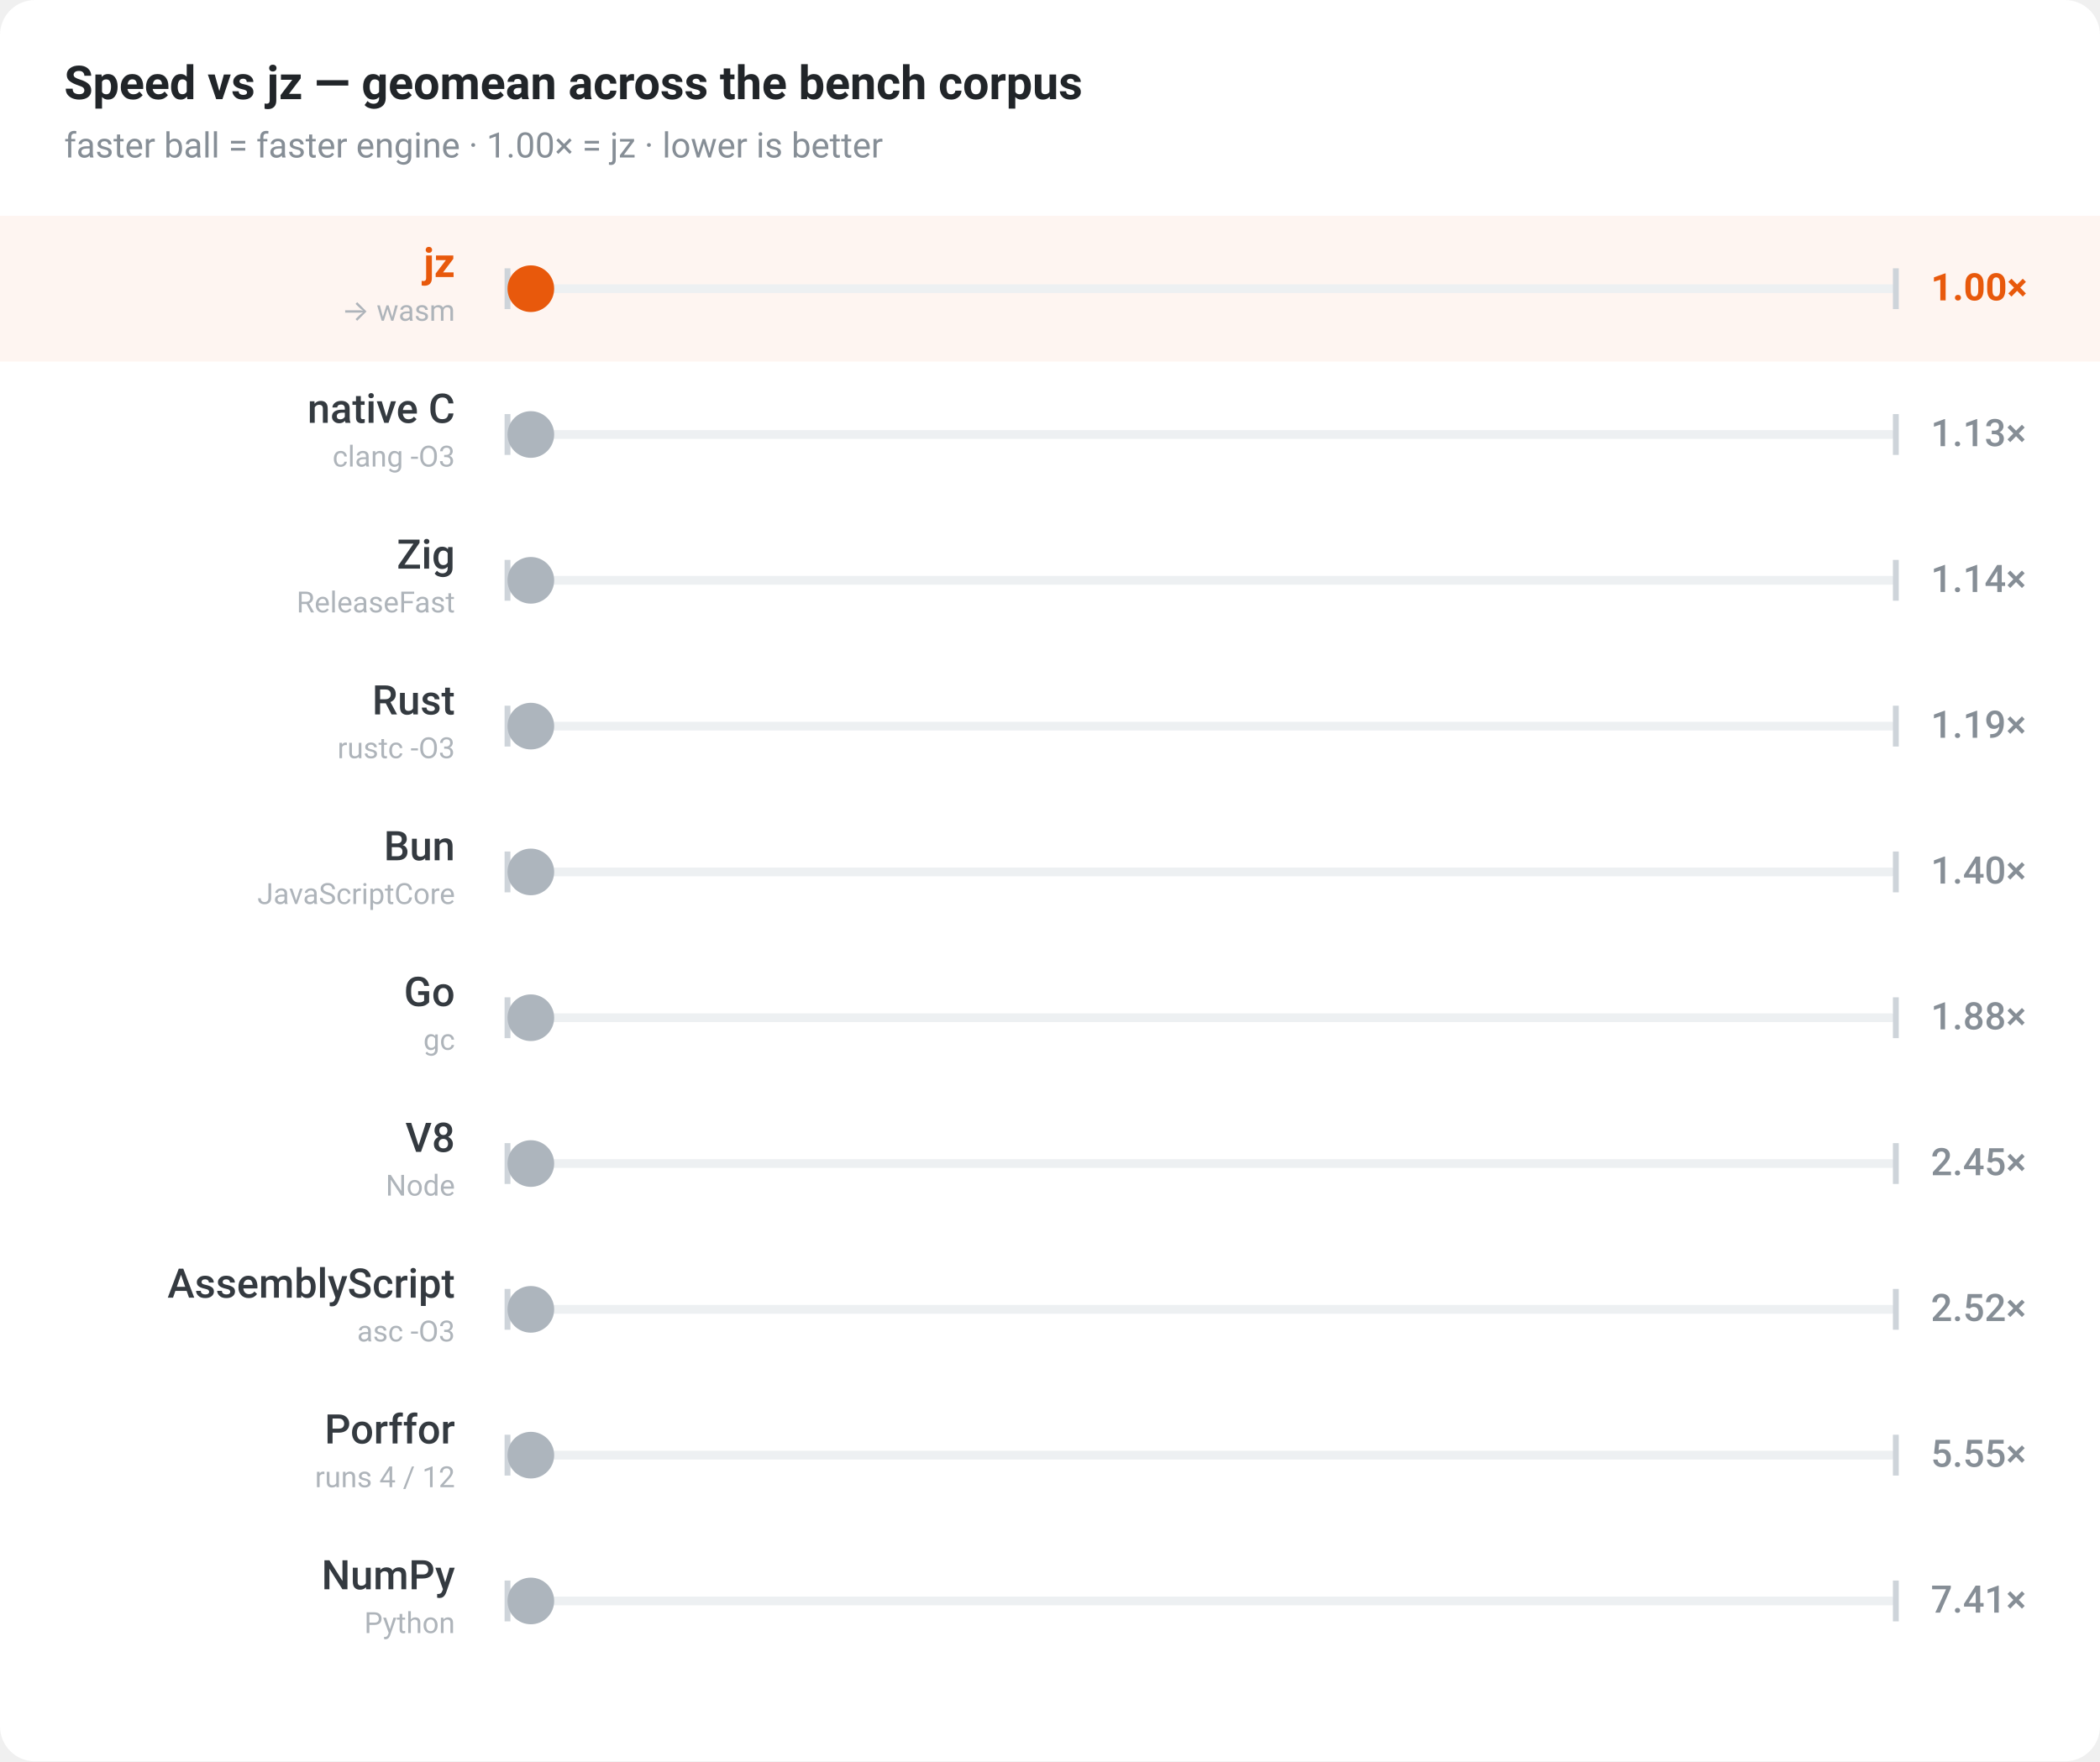
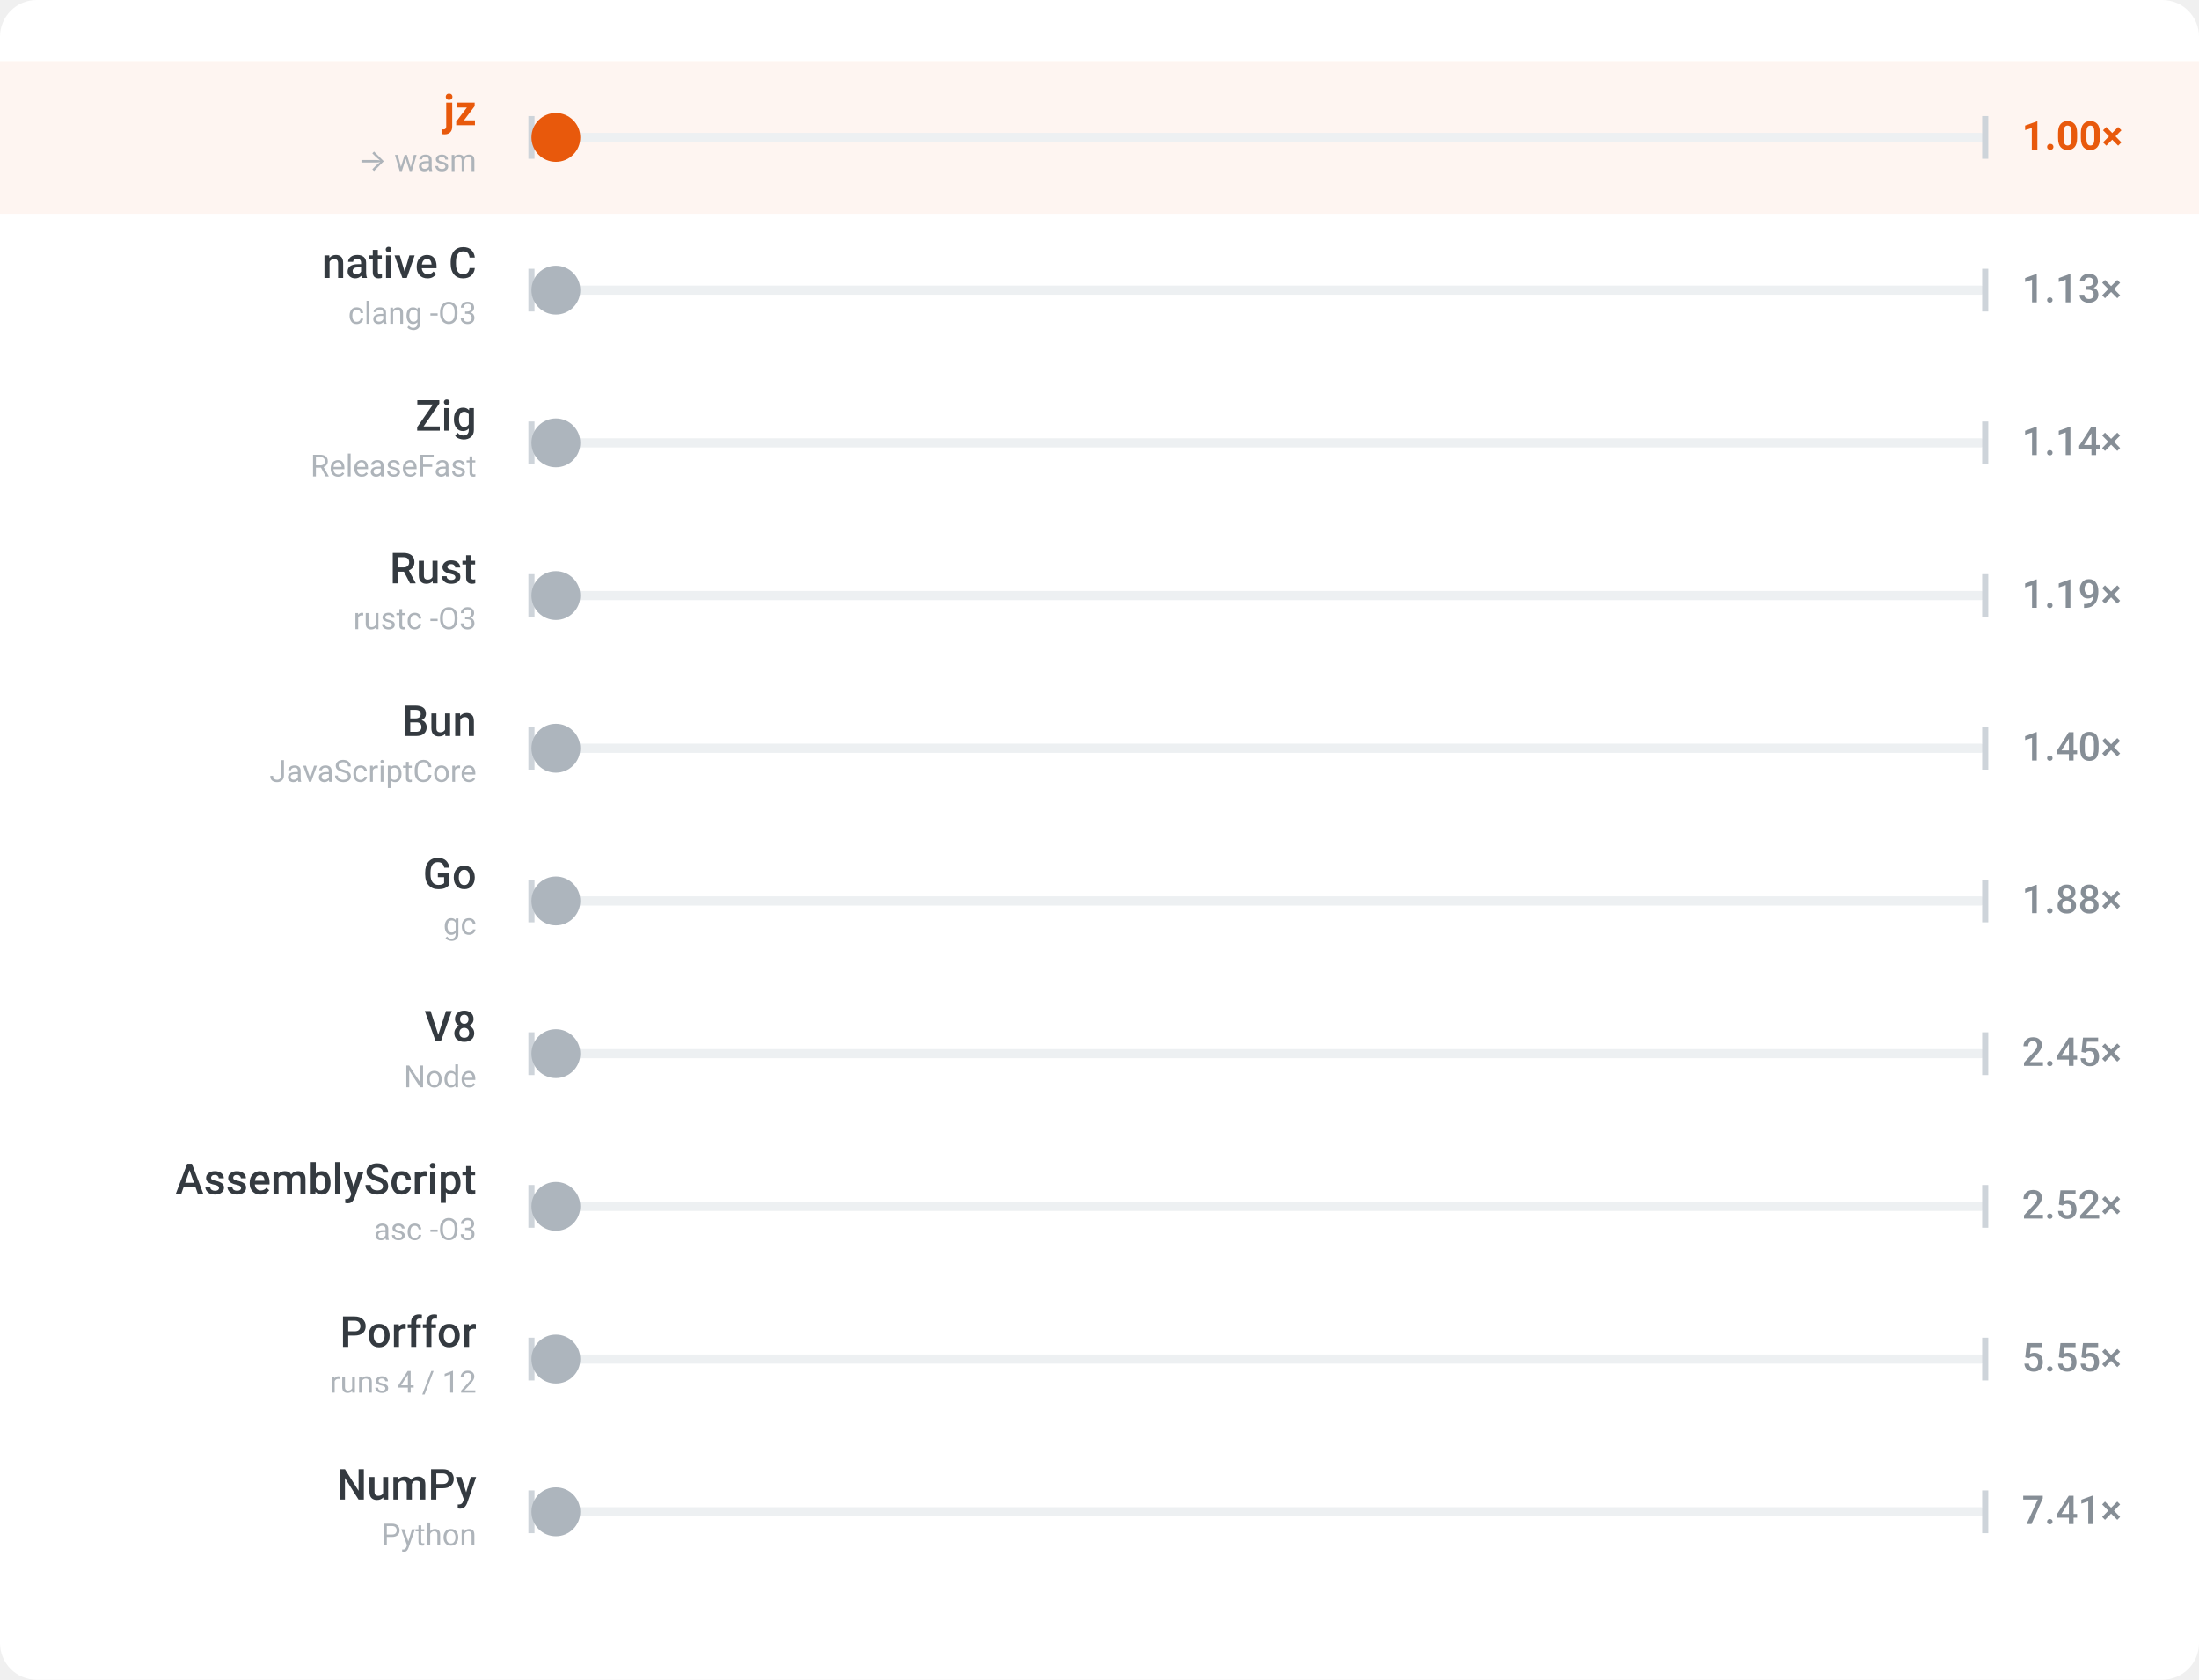
- <svg xmlns="http://www.w3.org/2000/svg" viewBox="0 0 720 604" width="720" height="604" role="img" aria-label="jz benchmark — each ball runs back and forth at a rate proportional to that engine's speed; jz is the 1.00× baseline, lower is faster">
-   <rect width="720" height="604" rx="12" fill="#ffffff" />
-   <text x="22" y="34" font-family="-apple-system,BlinkMacSystemFont,'Segoe UI',Roboto,sans-serif" font-size="16" font-weight="700" fill="#212529">Speed vs jz — geomean across the bench corpus</text>
-   <text x="22" y="54" font-family="-apple-system,BlinkMacSystemFont,'Segoe UI',Roboto,sans-serif" font-size="12" fill="#868e96">faster ball = faster engine · 1.00× = jz · lower is better</text>
+ <svg xmlns="http://www.w3.org/2000/svg" viewBox="0 0 720 550" width="720" height="550" role="img" aria-label="jz benchmark — each ball runs back and forth at a rate proportional to that engine's speed; jz is the 1.00× baseline, lower is faster">
+   <rect width="720" height="550" rx="12" fill="#ffffff" />
  <g font-family="-apple-system,BlinkMacSystemFont,'Segoe UI',Roboto,sans-serif">
-     <rect x="0" y="74" width="720" height="50" fill="#e8590c" opacity="0.06" />
-     <rect x="174" y="97.5" width="476" height="3" rx="1.5" fill="#edf0f2" />
-     <line x1="174" y1="92" x2="174" y2="106" stroke="#ced4da" stroke-width="2" />
-     <line x1="650" y1="92" x2="650" y2="106" stroke="#ced4da" stroke-width="2" />
-     <text x="156" y="95" text-anchor="end" font-size="14" font-weight="700" fill="#e8590c">jz</text>
-     <text x="156" y="110" text-anchor="end" font-size="10" fill="#aeb4ba">→ wasm</text>
-     <text x="662" y="103" font-size="13" font-weight="700" fill="#e8590c">1.00×</text>
-     <circle cx="182.0" cy="99" r="8" fill="#e8590c">
+     <rect x="0" y="20" width="720" height="50" fill="#e8590c" opacity="0.06" />
+     <rect x="174" y="43.5" width="476" height="3" rx="1.5" fill="#edf0f2" />
+     <line x1="174" y1="38" x2="174" y2="52" stroke="#ced4da" stroke-width="2" />
+     <line x1="650" y1="38" x2="650" y2="52" stroke="#ced4da" stroke-width="2" />
+     <text x="156" y="41" text-anchor="end" font-size="14" font-weight="700" fill="#e8590c">jz</text>
+     <text x="156" y="56" text-anchor="end" font-size="10" fill="#aeb4ba">→ wasm</text>
+     <text x="662" y="49" font-size="13" font-weight="700" fill="#e8590c">1.00×</text>
+     <circle cx="182.0" cy="45" r="8" fill="#e8590c">
      <animate attributeName="cx" dur="1.6s" repeatCount="indefinite" calcMode="linear" keyTimes="0;0.5;1" values="182.0;642.0;182.0" begin="-0.00s" />
    </circle>
  </g>
  <g font-family="-apple-system,BlinkMacSystemFont,'Segoe UI',Roboto,sans-serif">
-     <rect x="174" y="147.5" width="476" height="3" rx="1.5" fill="#edf0f2" />
-     <line x1="174" y1="142" x2="174" y2="156" stroke="#ced4da" stroke-width="2" />
-     <line x1="650" y1="142" x2="650" y2="156" stroke="#ced4da" stroke-width="2" />
-     <text x="156" y="145" text-anchor="end" font-size="14" font-weight="500" fill="#343a40">native C</text>
-     <text x="156" y="160" text-anchor="end" font-size="10" fill="#aeb4ba">clang -O3</text>
-     <text x="662" y="153" font-size="13" font-weight="500" fill="#868e96">1.13×</text>
-     <circle cx="182.0" cy="149" r="8" fill="#adb5bd">
+     <rect x="174" y="93.5" width="476" height="3" rx="1.5" fill="#edf0f2" />
+     <line x1="174" y1="88" x2="174" y2="102" stroke="#ced4da" stroke-width="2" />
+     <line x1="650" y1="88" x2="650" y2="102" stroke="#ced4da" stroke-width="2" />
+     <text x="156" y="91" text-anchor="end" font-size="14" font-weight="500" fill="#343a40">native C</text>
+     <text x="156" y="106" text-anchor="end" font-size="10" fill="#aeb4ba">clang -O3</text>
+     <text x="662" y="99" font-size="13" font-weight="500" fill="#868e96">1.13×</text>
+     <circle cx="182.0" cy="95" r="8" fill="#adb5bd">
      <animate attributeName="cx" dur="1.808s" repeatCount="indefinite" calcMode="linear" keyTimes="0;0.5;1" values="182.0;642.0;182.0" begin="-0.41s" />
    </circle>
  </g>
  <g font-family="-apple-system,BlinkMacSystemFont,'Segoe UI',Roboto,sans-serif">
-     <rect x="174" y="197.5" width="476" height="3" rx="1.5" fill="#edf0f2" />
-     <line x1="174" y1="192" x2="174" y2="206" stroke="#ced4da" stroke-width="2" />
-     <line x1="650" y1="192" x2="650" y2="206" stroke="#ced4da" stroke-width="2" />
-     <text x="156" y="195" text-anchor="end" font-size="14" font-weight="500" fill="#343a40">Zig</text>
-     <text x="156" y="210" text-anchor="end" font-size="10" fill="#aeb4ba">ReleaseFast</text>
-     <text x="662" y="203" font-size="13" font-weight="500" fill="#868e96">1.14×</text>
-     <circle cx="182.0" cy="199" r="8" fill="#adb5bd">
+     <rect x="174" y="143.5" width="476" height="3" rx="1.5" fill="#edf0f2" />
+     <line x1="174" y1="138" x2="174" y2="152" stroke="#ced4da" stroke-width="2" />
+     <line x1="650" y1="138" x2="650" y2="152" stroke="#ced4da" stroke-width="2" />
+     <text x="156" y="141" text-anchor="end" font-size="14" font-weight="500" fill="#343a40">Zig</text>
+     <text x="156" y="156" text-anchor="end" font-size="10" fill="#aeb4ba">ReleaseFast</text>
+     <text x="662" y="149" font-size="13" font-weight="500" fill="#868e96">1.14×</text>
+     <circle cx="182.0" cy="145" r="8" fill="#adb5bd">
      <animate attributeName="cx" dur="1.824s" repeatCount="indefinite" calcMode="linear" keyTimes="0;0.5;1" values="182.0;642.0;182.0" begin="-0.82s" />
    </circle>
  </g>
  <g font-family="-apple-system,BlinkMacSystemFont,'Segoe UI',Roboto,sans-serif">
-     <rect x="174" y="247.5" width="476" height="3" rx="1.5" fill="#edf0f2" />
-     <line x1="174" y1="242" x2="174" y2="256" stroke="#ced4da" stroke-width="2" />
-     <line x1="650" y1="242" x2="650" y2="256" stroke="#ced4da" stroke-width="2" />
-     <text x="156" y="245" text-anchor="end" font-size="14" font-weight="500" fill="#343a40">Rust</text>
-     <text x="156" y="260" text-anchor="end" font-size="10" fill="#aeb4ba">rustc -O3</text>
-     <text x="662" y="253" font-size="13" font-weight="500" fill="#868e96">1.19×</text>
-     <circle cx="182.0" cy="249" r="8" fill="#adb5bd">
+     <rect x="174" y="193.5" width="476" height="3" rx="1.5" fill="#edf0f2" />
+     <line x1="174" y1="188" x2="174" y2="202" stroke="#ced4da" stroke-width="2" />
+     <line x1="650" y1="188" x2="650" y2="202" stroke="#ced4da" stroke-width="2" />
+     <text x="156" y="191" text-anchor="end" font-size="14" font-weight="500" fill="#343a40">Rust</text>
+     <text x="156" y="206" text-anchor="end" font-size="10" fill="#aeb4ba">rustc -O3</text>
+     <text x="662" y="199" font-size="13" font-weight="500" fill="#868e96">1.19×</text>
+     <circle cx="182.0" cy="195" r="8" fill="#adb5bd">
      <animate attributeName="cx" dur="1.904s" repeatCount="indefinite" calcMode="linear" keyTimes="0;0.5;1" values="182.0;642.0;182.0" begin="-1.23s" />
    </circle>
  </g>
  <g font-family="-apple-system,BlinkMacSystemFont,'Segoe UI',Roboto,sans-serif">
-     <rect x="174" y="297.5" width="476" height="3" rx="1.5" fill="#edf0f2" />
-     <line x1="174" y1="292" x2="174" y2="306" stroke="#ced4da" stroke-width="2" />
-     <line x1="650" y1="292" x2="650" y2="306" stroke="#ced4da" stroke-width="2" />
-     <text x="156" y="295" text-anchor="end" font-size="14" font-weight="500" fill="#343a40">Bun</text>
-     <text x="156" y="310" text-anchor="end" font-size="10" fill="#aeb4ba">JavaScriptCore</text>
-     <text x="662" y="303" font-size="13" font-weight="500" fill="#868e96">1.40×</text>
-     <circle cx="182.0" cy="299" r="8" fill="#adb5bd">
+     <rect x="174" y="243.5" width="476" height="3" rx="1.5" fill="#edf0f2" />
+     <line x1="174" y1="238" x2="174" y2="252" stroke="#ced4da" stroke-width="2" />
+     <line x1="650" y1="238" x2="650" y2="252" stroke="#ced4da" stroke-width="2" />
+     <text x="156" y="241" text-anchor="end" font-size="14" font-weight="500" fill="#343a40">Bun</text>
+     <text x="156" y="256" text-anchor="end" font-size="10" fill="#aeb4ba">JavaScriptCore</text>
+     <text x="662" y="249" font-size="13" font-weight="500" fill="#868e96">1.40×</text>
+     <circle cx="182.0" cy="245" r="8" fill="#adb5bd">
      <animate attributeName="cx" dur="2.24s" repeatCount="indefinite" calcMode="linear" keyTimes="0;0.5;1" values="182.0;642.0;182.0" begin="-1.64s" />
    </circle>
  </g>
  <g font-family="-apple-system,BlinkMacSystemFont,'Segoe UI',Roboto,sans-serif">
-     <rect x="174" y="347.5" width="476" height="3" rx="1.5" fill="#edf0f2" />
-     <line x1="174" y1="342" x2="174" y2="356" stroke="#ced4da" stroke-width="2" />
-     <line x1="650" y1="342" x2="650" y2="356" stroke="#ced4da" stroke-width="2" />
-     <text x="156" y="345" text-anchor="end" font-size="14" font-weight="500" fill="#343a40">Go</text>
-     <text x="156" y="360" text-anchor="end" font-size="10" fill="#aeb4ba">gc</text>
-     <text x="662" y="353" font-size="13" font-weight="500" fill="#868e96">1.88×</text>
-     <circle cx="182.0" cy="349" r="8" fill="#adb5bd">
+     <rect x="174" y="293.5" width="476" height="3" rx="1.5" fill="#edf0f2" />
+     <line x1="174" y1="288" x2="174" y2="302" stroke="#ced4da" stroke-width="2" />
+     <line x1="650" y1="288" x2="650" y2="302" stroke="#ced4da" stroke-width="2" />
+     <text x="156" y="291" text-anchor="end" font-size="14" font-weight="500" fill="#343a40">Go</text>
+     <text x="156" y="306" text-anchor="end" font-size="10" fill="#aeb4ba">gc</text>
+     <text x="662" y="299" font-size="13" font-weight="500" fill="#868e96">1.88×</text>
+     <circle cx="182.0" cy="295" r="8" fill="#adb5bd">
      <animate attributeName="cx" dur="3.008s" repeatCount="indefinite" calcMode="linear" keyTimes="0;0.5;1" values="182.0;642.0;182.0" begin="-2.05s" />
    </circle>
  </g>
  <g font-family="-apple-system,BlinkMacSystemFont,'Segoe UI',Roboto,sans-serif">
-     <rect x="174" y="397.5" width="476" height="3" rx="1.5" fill="#edf0f2" />
-     <line x1="174" y1="392" x2="174" y2="406" stroke="#ced4da" stroke-width="2" />
-     <line x1="650" y1="392" x2="650" y2="406" stroke="#ced4da" stroke-width="2" />
-     <text x="156" y="395" text-anchor="end" font-size="14" font-weight="500" fill="#343a40">V8</text>
-     <text x="156" y="410" text-anchor="end" font-size="10" fill="#aeb4ba">Node</text>
-     <text x="662" y="403" font-size="13" font-weight="500" fill="#868e96">2.45×</text>
-     <circle cx="182.0" cy="399" r="8" fill="#adb5bd">
+     <rect x="174" y="343.5" width="476" height="3" rx="1.5" fill="#edf0f2" />
+     <line x1="174" y1="338" x2="174" y2="352" stroke="#ced4da" stroke-width="2" />
+     <line x1="650" y1="338" x2="650" y2="352" stroke="#ced4da" stroke-width="2" />
+     <text x="156" y="341" text-anchor="end" font-size="14" font-weight="500" fill="#343a40">V8</text>
+     <text x="156" y="356" text-anchor="end" font-size="10" fill="#aeb4ba">Node</text>
+     <text x="662" y="349" font-size="13" font-weight="500" fill="#868e96">2.45×</text>
+     <circle cx="182.0" cy="345" r="8" fill="#adb5bd">
      <animate attributeName="cx" dur="3.92s" repeatCount="indefinite" calcMode="linear" keyTimes="0;0.5;1" values="182.0;642.0;182.0" begin="-2.46s" />
    </circle>
  </g>
  <g font-family="-apple-system,BlinkMacSystemFont,'Segoe UI',Roboto,sans-serif">
-     <rect x="174" y="447.5" width="476" height="3" rx="1.5" fill="#edf0f2" />
-     <line x1="174" y1="442" x2="174" y2="456" stroke="#ced4da" stroke-width="2" />
-     <line x1="650" y1="442" x2="650" y2="456" stroke="#ced4da" stroke-width="2" />
-     <text x="156" y="445" text-anchor="end" font-size="14" font-weight="500" fill="#343a40">AssemblyScript</text>
-     <text x="156" y="460" text-anchor="end" font-size="10" fill="#aeb4ba">asc -O3</text>
-     <text x="662" y="453" font-size="13" font-weight="500" fill="#868e96">2.52×</text>
-     <circle cx="182.0" cy="449" r="8" fill="#adb5bd">
+     <rect x="174" y="393.5" width="476" height="3" rx="1.5" fill="#edf0f2" />
+     <line x1="174" y1="388" x2="174" y2="402" stroke="#ced4da" stroke-width="2" />
+     <line x1="650" y1="388" x2="650" y2="402" stroke="#ced4da" stroke-width="2" />
+     <text x="156" y="391" text-anchor="end" font-size="14" font-weight="500" fill="#343a40">AssemblyScript</text>
+     <text x="156" y="406" text-anchor="end" font-size="10" fill="#aeb4ba">asc -O3</text>
+     <text x="662" y="399" font-size="13" font-weight="500" fill="#868e96">2.52×</text>
+     <circle cx="182.0" cy="395" r="8" fill="#adb5bd">
      <animate attributeName="cx" dur="4.032s" repeatCount="indefinite" calcMode="linear" keyTimes="0;0.5;1" values="182.0;642.0;182.0" begin="-2.87s" />
    </circle>
  </g>
  <g font-family="-apple-system,BlinkMacSystemFont,'Segoe UI',Roboto,sans-serif">
-     <rect x="174" y="497.5" width="476" height="3" rx="1.5" fill="#edf0f2" />
-     <line x1="174" y1="492" x2="174" y2="506" stroke="#ced4da" stroke-width="2" />
-     <line x1="650" y1="492" x2="650" y2="506" stroke="#ced4da" stroke-width="2" />
-     <text x="156" y="495" text-anchor="end" font-size="14" font-weight="500" fill="#343a40">Porffor</text>
-     <text x="156" y="510" text-anchor="end" font-size="10" fill="#aeb4ba">runs 4 / 12</text>
-     <text x="662" y="503" font-size="13" font-weight="500" fill="#868e96">5.55×</text>
-     <circle cx="182.0" cy="499" r="8" fill="#adb5bd">
+     <rect x="174" y="443.5" width="476" height="3" rx="1.5" fill="#edf0f2" />
+     <line x1="174" y1="438" x2="174" y2="452" stroke="#ced4da" stroke-width="2" />
+     <line x1="650" y1="438" x2="650" y2="452" stroke="#ced4da" stroke-width="2" />
+     <text x="156" y="441" text-anchor="end" font-size="14" font-weight="500" fill="#343a40">Porffor</text>
+     <text x="156" y="456" text-anchor="end" font-size="10" fill="#aeb4ba">runs 4 / 12</text>
+     <text x="662" y="449" font-size="13" font-weight="500" fill="#868e96">5.55×</text>
+     <circle cx="182.0" cy="445" r="8" fill="#adb5bd">
      <animate attributeName="cx" dur="8.88s" repeatCount="indefinite" calcMode="linear" keyTimes="0;0.5;1" values="182.0;642.0;182.0" begin="-3.28s" />
    </circle>
  </g>
  <g font-family="-apple-system,BlinkMacSystemFont,'Segoe UI',Roboto,sans-serif">
-     <rect x="174" y="547.5" width="476" height="3" rx="1.5" fill="#edf0f2" />
-     <line x1="174" y1="542" x2="174" y2="556" stroke="#ced4da" stroke-width="2" />
-     <line x1="650" y1="542" x2="650" y2="556" stroke="#ced4da" stroke-width="2" />
-     <text x="156" y="545" text-anchor="end" font-size="14" font-weight="500" fill="#343a40">NumPy</text>
-     <text x="156" y="560" text-anchor="end" font-size="10" fill="#aeb4ba">Python</text>
-     <text x="662" y="553" font-size="13" font-weight="500" fill="#868e96">7.41×</text>
-     <circle cx="182.0" cy="549" r="8" fill="#adb5bd">
+     <rect x="174" y="493.5" width="476" height="3" rx="1.5" fill="#edf0f2" />
+     <line x1="174" y1="488" x2="174" y2="502" stroke="#ced4da" stroke-width="2" />
+     <line x1="650" y1="488" x2="650" y2="502" stroke="#ced4da" stroke-width="2" />
+     <text x="156" y="491" text-anchor="end" font-size="14" font-weight="500" fill="#343a40">NumPy</text>
+     <text x="156" y="506" text-anchor="end" font-size="10" fill="#aeb4ba">Python</text>
+     <text x="662" y="499" font-size="13" font-weight="500" fill="#868e96">7.41×</text>
+     <circle cx="182.0" cy="495" r="8" fill="#adb5bd">
      <animate attributeName="cx" dur="10s" repeatCount="indefinite" calcMode="linear" keyTimes="0;0.5;1" values="182.0;642.0;182.0" begin="-3.69s" />
    </circle>
  </g>
</svg>
